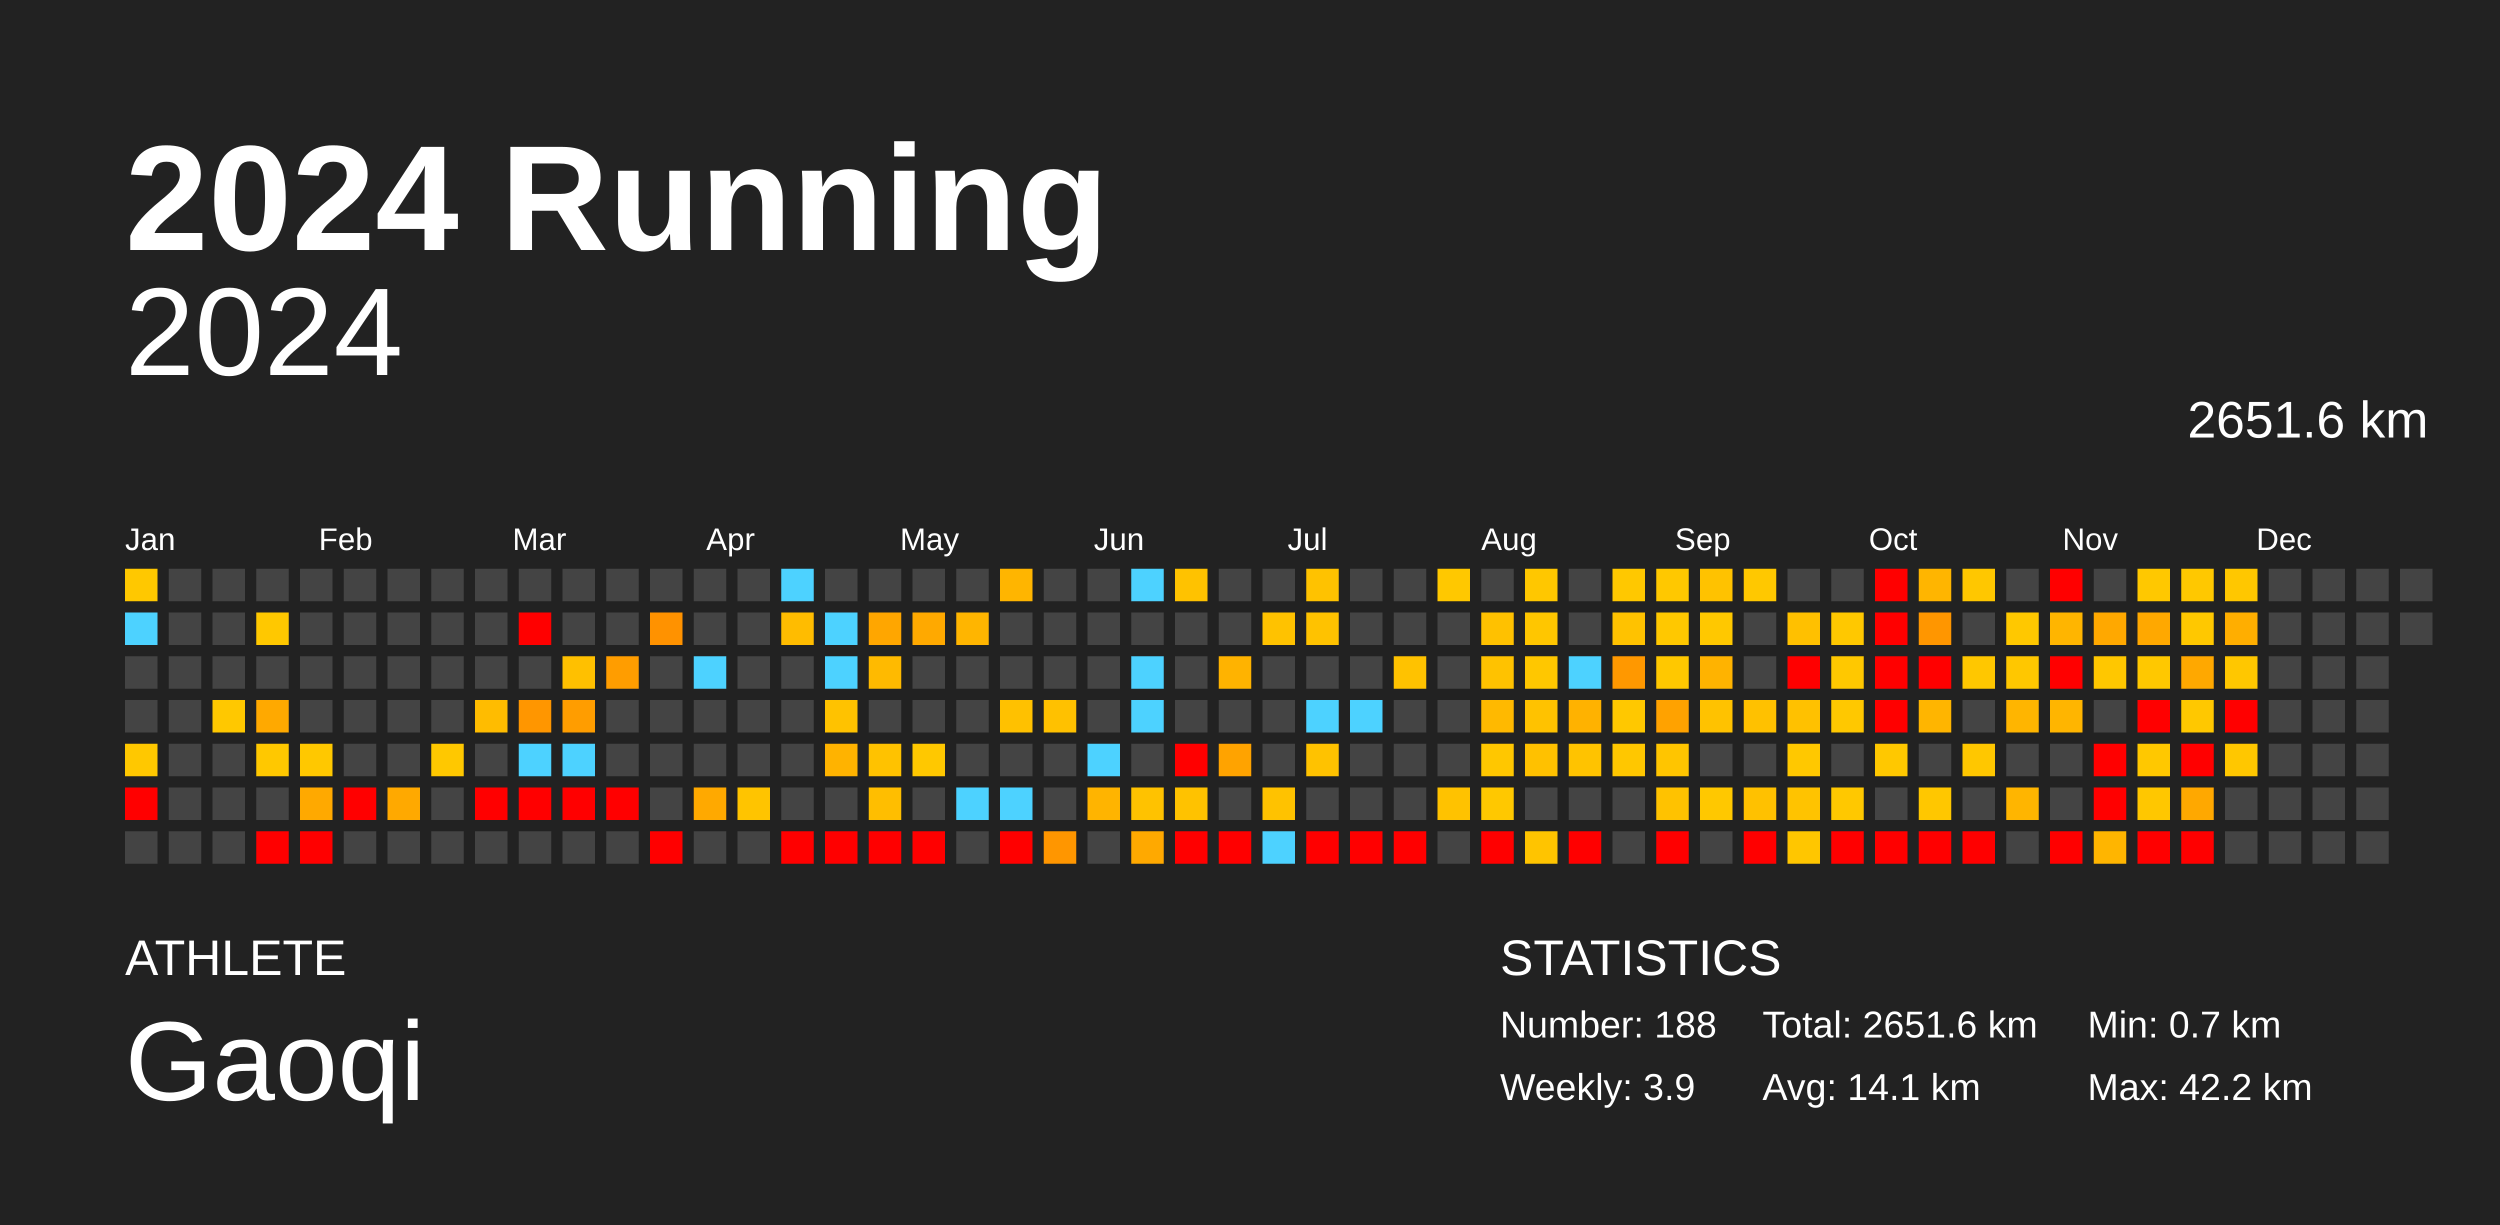
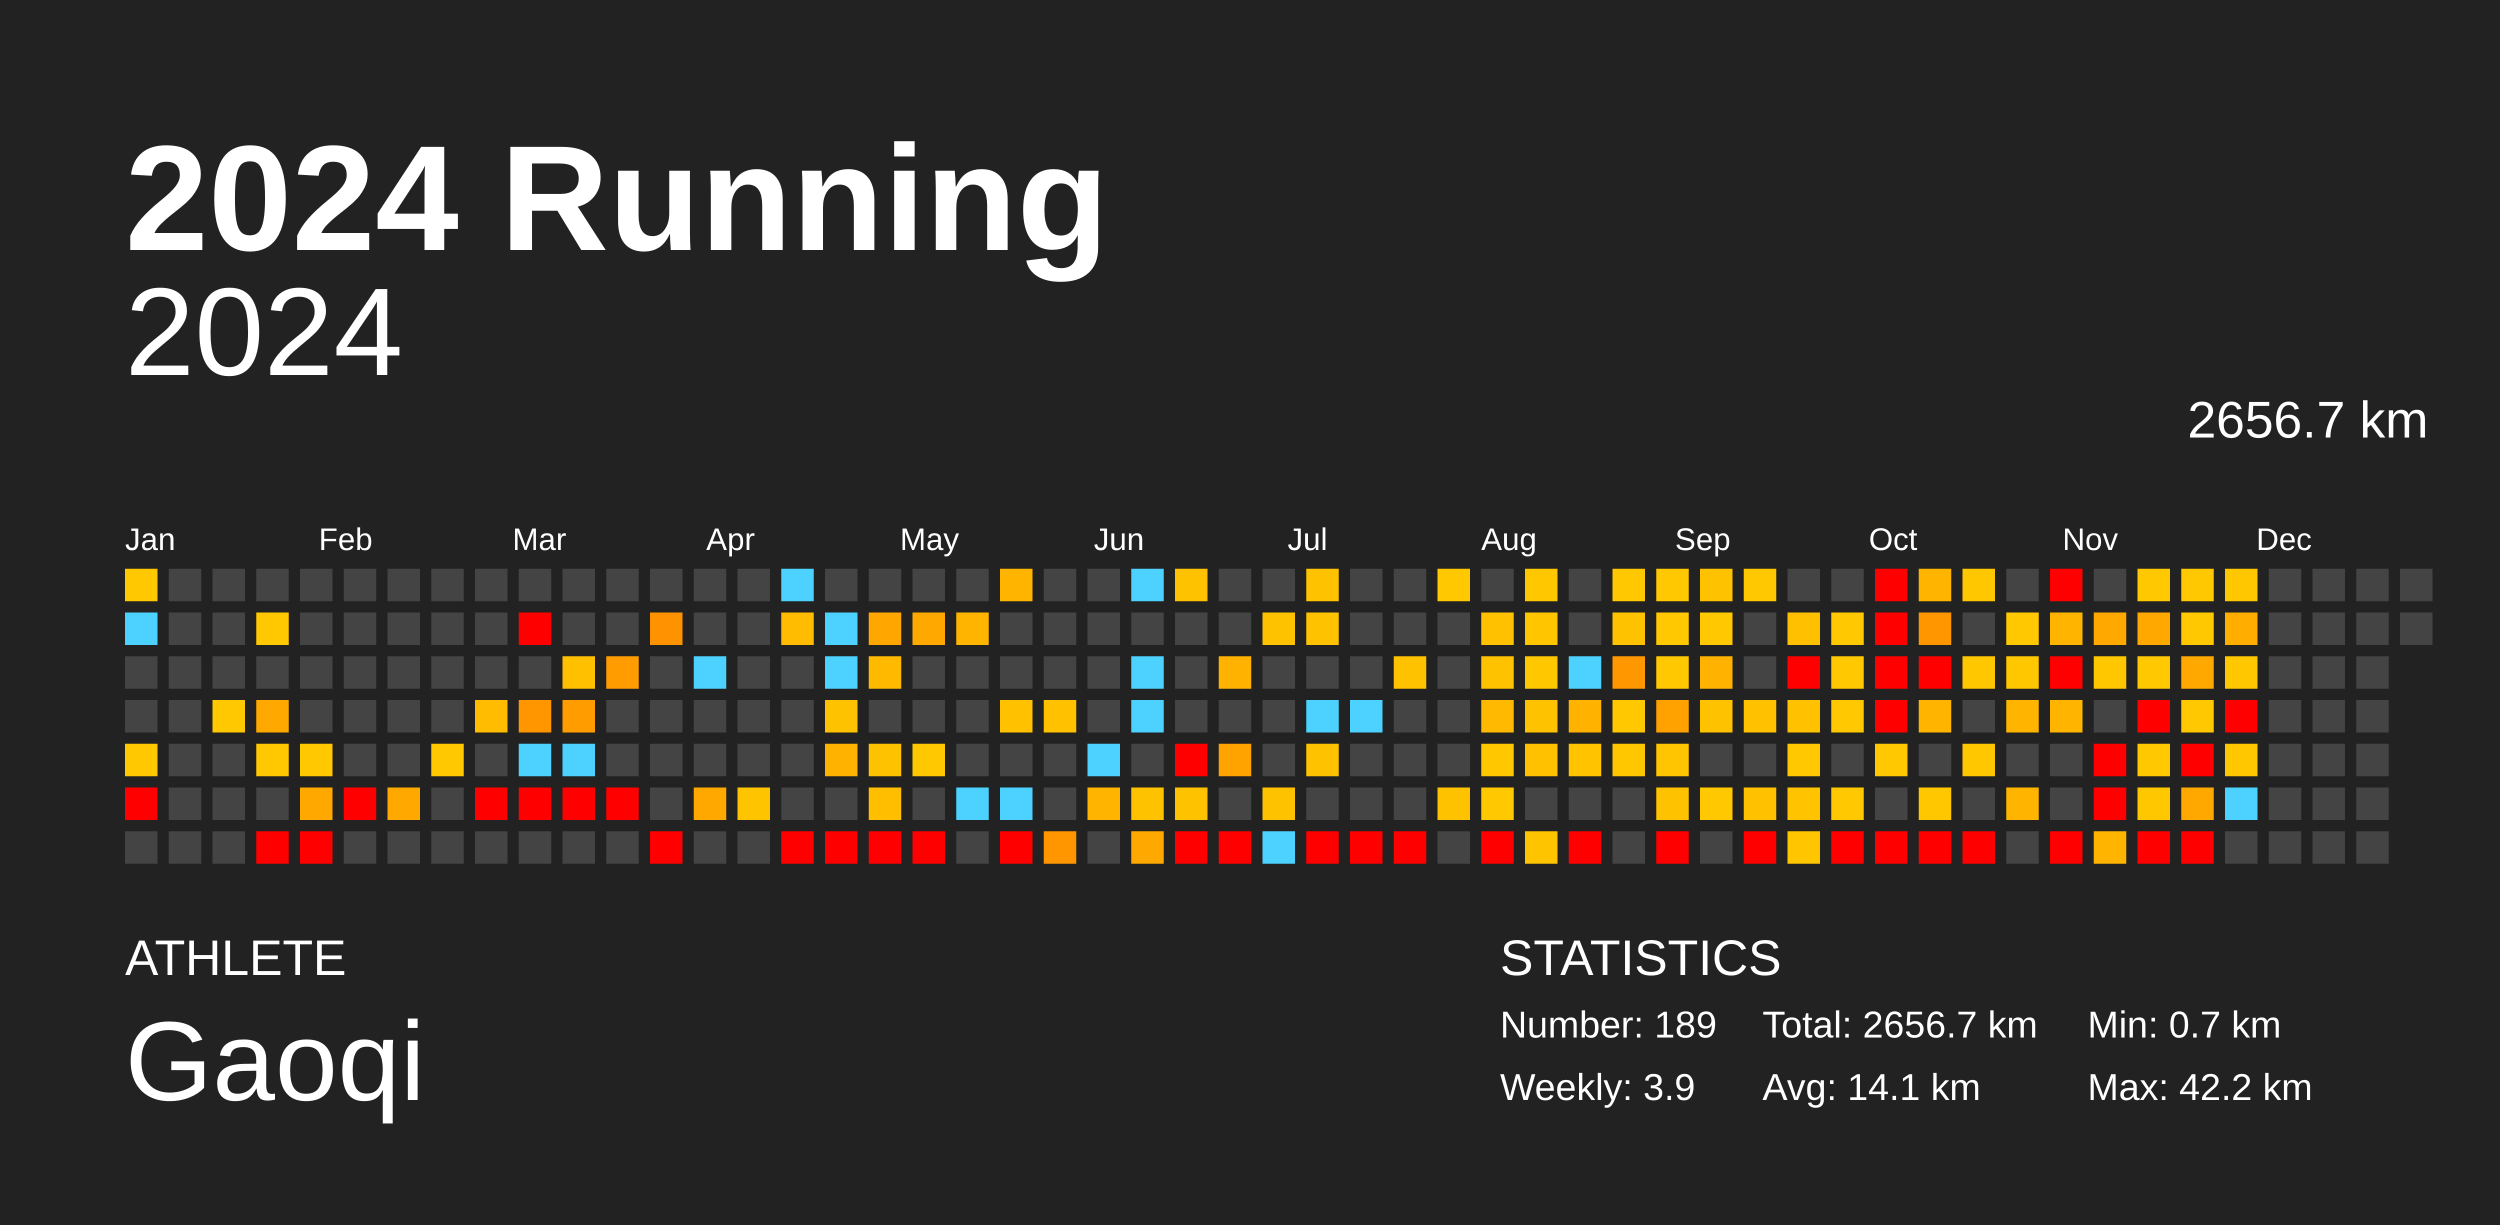
<svg xmlns="http://www.w3.org/2000/svg" baseProfile="full" height="98mm" version="1.1" viewBox="0,0,200,98" width="200mm">
  <defs />
  <rect fill="#222222" height="98" width="200" x="0" y="0" />
  <text fill="#FFFFFF" style="font-size:12px; font-family:Arial; font-weight:bold;" x="10" y="20">2024 Running</text>
  <text fill="#FFFFFF" style="font-size:4px; font-family:Arial" x="10" y="78">ATHLETE</text>
  <text fill="#FFFFFF" style="font-size:9px; font-family:Arial" x="10" y="88">Gaoqi</text>
  <text fill="#FFFFFF" style="font-size:4px; font-family:Arial" x="120" y="78">STATISTICS</text>
-   <text fill="#FFFFFF" style="font-size:3px; font-family:Arial" x="120" y="83">Number: 188</text>
+   <text fill="#FFFFFF" style="font-size:3px; font-family:Arial" x="120" y="83">Number: 189</text>
  <text fill="#FFFFFF" style="font-size:3px; font-family:Arial" x="120" y="88">Weekly: 3.9</text>
-   <text fill="#FFFFFF" style="font-size:3px; font-family:Arial" x="141" y="83">Total: 2651.6 km</text>
+   <text fill="#FFFFFF" style="font-size:3px; font-family:Arial" x="141" y="83">Total: 2656.7 km</text>
  <text fill="#FFFFFF" style="font-size:3px; font-family:Arial" x="141" y="88">Avg: 14.1 km</text>
  <text fill="#FFFFFF" style="font-size:3px; font-family:Arial" x="167" y="83">Min: 0.7 km</text>
  <text fill="#FFFFFF" style="font-size:3px; font-family:Arial" x="167" y="88">Max: 42.2 km</text>
  <text alignment-baseline="hanging" fill="#FFFFFF" style="font-size:10.0px; font-family:Arial;" x="10" y="30">2024</text>
-   <text alignment-baseline="hanging" fill="#FFFFFF" style="font-size:4.125px; font-family:Arial;" x="175" y="35">2651.6 km</text>
+   <text alignment-baseline="hanging" fill="#FFFFFF" style="font-size:4.125px; font-family:Arial;" x="175" y="35">2656.7 km</text>
  <text fill="#FFFFFF" style="font-size:2.5px; font-family:Arial" x="10.0" y="44">Jan</text>
  <text fill="#FFFFFF" style="font-size:2.5px; font-family:Arial" x="25.5" y="44">Feb</text>
  <text fill="#FFFFFF" style="font-size:2.5px; font-family:Arial" x="41.0" y="44">Mar</text>
  <text fill="#FFFFFF" style="font-size:2.5px; font-family:Arial" x="56.5" y="44">Apr</text>
  <text fill="#FFFFFF" style="font-size:2.5px; font-family:Arial" x="72.0" y="44">May</text>
  <text fill="#FFFFFF" style="font-size:2.5px; font-family:Arial" x="87.5" y="44">Jun</text>
  <text fill="#FFFFFF" style="font-size:2.5px; font-family:Arial" x="103.0" y="44">Jul</text>
  <text fill="#FFFFFF" style="font-size:2.5px; font-family:Arial" x="118.5" y="44">Aug</text>
  <text fill="#FFFFFF" style="font-size:2.5px; font-family:Arial" x="134.0" y="44">Sep</text>
  <text fill="#FFFFFF" style="font-size:2.5px; font-family:Arial" x="149.5" y="44">Oct</text>
  <text fill="#FFFFFF" style="font-size:2.5px; font-family:Arial" x="165.0" y="44">Nov</text>
  <text fill="#FFFFFF" style="font-size:2.5px; font-family:Arial" x="180.5" y="44">Dec</text>
  <rect fill="#ffc800" height="2.6" width="2.6" x="10.0" y="45.5" />
  <rect fill="#4dd2ff" height="2.6" width="2.6" x="10.0" y="49.0" />
  <rect fill="#444444" height="2.6" width="2.6" x="10.0" y="52.5" />
  <rect fill="#444444" height="2.6" width="2.6" x="10.0" y="56.0" />
  <rect fill="#ffc800" height="2.6" width="2.6" x="10.0" y="59.5" />
  <rect fill="red" height="2.6" width="2.6" x="10.0" y="63.0" />
  <rect fill="#444444" height="2.6" width="2.6" x="10.0" y="66.5" />
  <rect fill="#444444" height="2.6" width="2.6" x="13.5" y="45.5" />
  <rect fill="#444444" height="2.6" width="2.6" x="13.5" y="49.0" />
  <rect fill="#444444" height="2.6" width="2.6" x="13.5" y="52.5" />
  <rect fill="#444444" height="2.6" width="2.6" x="13.5" y="56.0" />
  <rect fill="#444444" height="2.6" width="2.6" x="13.5" y="59.5" />
  <rect fill="#444444" height="2.6" width="2.6" x="13.5" y="63.0" />
  <rect fill="#444444" height="2.6" width="2.6" x="13.5" y="66.5" />
  <rect fill="#444444" height="2.6" width="2.6" x="17.0" y="45.5" />
  <rect fill="#444444" height="2.6" width="2.6" x="17.0" y="49.0" />
  <rect fill="#444444" height="2.6" width="2.6" x="17.0" y="52.5" />
  <rect fill="#ffc800" height="2.6" width="2.6" x="17.0" y="56.0" />
  <rect fill="#444444" height="2.6" width="2.6" x="17.0" y="59.5" />
  <rect fill="#444444" height="2.6" width="2.6" x="17.0" y="63.0" />
  <rect fill="#444444" height="2.6" width="2.6" x="17.0" y="66.5" />
  <rect fill="#444444" height="2.6" width="2.6" x="20.5" y="45.5" />
  <rect fill="#ffc800" height="2.6" width="2.6" x="20.5" y="49.0" />
  <rect fill="#444444" height="2.6" width="2.6" x="20.5" y="52.5" />
  <rect fill="#ffa900" height="2.6" width="2.6" x="20.5" y="56.0" />
  <rect fill="#ffc800" height="2.6" width="2.6" x="20.5" y="59.5" />
  <rect fill="#444444" height="2.6" width="2.6" x="20.5" y="63.0" />
  <rect fill="red" height="2.6" width="2.6" x="20.5" y="66.5" />
  <rect fill="#444444" height="2.6" width="2.6" x="24.0" y="45.5" />
  <rect fill="#444444" height="2.6" width="2.6" x="24.0" y="49.0" />
  <rect fill="#444444" height="2.6" width="2.6" x="24.0" y="52.5" />
  <rect fill="#444444" height="2.6" width="2.6" x="24.0" y="56.0" />
  <rect fill="#ffc800" height="2.6" width="2.6" x="24.0" y="59.5" />
  <rect fill="#ffa900" height="2.6" width="2.6" x="24.0" y="63.0" />
  <rect fill="red" height="2.6" width="2.6" x="24.0" y="66.5" />
  <rect fill="#444444" height="2.6" width="2.6" x="27.5" y="45.5" />
  <rect fill="#444444" height="2.6" width="2.6" x="27.5" y="49.0" />
  <rect fill="#444444" height="2.6" width="2.6" x="27.5" y="52.5" />
  <rect fill="#444444" height="2.6" width="2.6" x="27.5" y="56.0" />
  <rect fill="#444444" height="2.6" width="2.6" x="27.5" y="59.5" />
  <rect fill="red" height="2.6" width="2.6" x="27.5" y="63.0" />
  <rect fill="#444444" height="2.6" width="2.6" x="27.5" y="66.5" />
  <rect fill="#444444" height="2.6" width="2.6" x="31.0" y="45.5" />
  <rect fill="#444444" height="2.6" width="2.6" x="31.0" y="49.0" />
  <rect fill="#444444" height="2.6" width="2.6" x="31.0" y="52.5" />
  <rect fill="#444444" height="2.6" width="2.6" x="31.0" y="56.0" />
  <rect fill="#444444" height="2.6" width="2.6" x="31.0" y="59.5" />
  <rect fill="#ffa900" height="2.6" width="2.6" x="31.0" y="63.0" />
  <rect fill="#444444" height="2.6" width="2.6" x="31.0" y="66.5" />
  <rect fill="#444444" height="2.6" width="2.6" x="34.5" y="45.5" />
  <rect fill="#444444" height="2.6" width="2.6" x="34.5" y="49.0" />
  <rect fill="#444444" height="2.6" width="2.6" x="34.5" y="52.5" />
  <rect fill="#444444" height="2.6" width="2.6" x="34.5" y="56.0" />
  <rect fill="#ffc800" height="2.6" width="2.6" x="34.5" y="59.5" />
  <rect fill="#444444" height="2.6" width="2.6" x="34.5" y="63.0" />
  <rect fill="#444444" height="2.6" width="2.6" x="34.5" y="66.5" />
  <rect fill="#444444" height="2.6" width="2.6" x="38.0" y="45.5" />
  <rect fill="#444444" height="2.6" width="2.6" x="38.0" y="49.0" />
  <rect fill="#444444" height="2.6" width="2.6" x="38.0" y="52.5" />
  <rect fill="#ffbc00" height="2.6" width="2.6" x="38.0" y="56.0" />
  <rect fill="#444444" height="2.6" width="2.6" x="38.0" y="59.5" />
  <rect fill="red" height="2.6" width="2.6" x="38.0" y="63.0" />
  <rect fill="#444444" height="2.6" width="2.6" x="38.0" y="66.5" />
  <rect fill="#444444" height="2.6" width="2.6" x="41.5" y="45.5" />
  <rect fill="red" height="2.6" width="2.6" x="41.5" y="49.0" />
  <rect fill="#444444" height="2.6" width="2.6" x="41.5" y="52.5" />
  <rect fill="#ff9600" height="2.6" width="2.6" x="41.5" y="56.0" />
  <rect fill="#4dd2ff" height="2.6" width="2.6" x="41.5" y="59.5" />
  <rect fill="red" height="2.6" width="2.6" x="41.5" y="63.0" />
  <rect fill="#444444" height="2.6" width="2.6" x="41.5" y="66.5" />
  <rect fill="#444444" height="2.6" width="2.6" x="45.0" y="45.5" />
  <rect fill="#444444" height="2.6" width="2.6" x="45.0" y="49.0" />
  <rect fill="#ffc000" height="2.6" width="2.6" x="45.0" y="52.5" />
  <rect fill="#ff9d00" height="2.6" width="2.6" x="45.0" y="56.0" />
  <rect fill="#4dd2ff" height="2.6" width="2.6" x="45.0" y="59.5" />
  <rect fill="red" height="2.6" width="2.6" x="45.0" y="63.0" />
  <rect fill="#444444" height="2.6" width="2.6" x="45.0" y="66.5" />
  <rect fill="#444444" height="2.6" width="2.6" x="48.5" y="45.5" />
  <rect fill="#444444" height="2.6" width="2.6" x="48.5" y="49.0" />
  <rect fill="#ff9d00" height="2.6" width="2.6" x="48.5" y="52.5" />
  <rect fill="#444444" height="2.6" width="2.6" x="48.5" y="56.0" />
  <rect fill="#444444" height="2.6" width="2.6" x="48.5" y="59.5" />
  <rect fill="red" height="2.6" width="2.6" x="48.5" y="63.0" />
  <rect fill="#444444" height="2.6" width="2.6" x="48.5" y="66.5" />
  <rect fill="#444444" height="2.6" width="2.6" x="52.0" y="45.5" />
  <rect fill="#ff9200" height="2.6" width="2.6" x="52.0" y="49.0" />
  <rect fill="#444444" height="2.6" width="2.6" x="52.0" y="52.5" />
  <rect fill="#444444" height="2.6" width="2.6" x="52.0" y="56.0" />
  <rect fill="#444444" height="2.6" width="2.6" x="52.0" y="59.5" />
  <rect fill="#444444" height="2.6" width="2.6" x="52.0" y="63.0" />
  <rect fill="red" height="2.6" width="2.6" x="52.0" y="66.5" />
  <rect fill="#444444" height="2.6" width="2.6" x="55.5" y="45.5" />
  <rect fill="#444444" height="2.6" width="2.6" x="55.5" y="49.0" />
  <rect fill="#4dd2ff" height="2.6" width="2.6" x="55.5" y="52.5" />
  <rect fill="#444444" height="2.6" width="2.6" x="55.5" y="56.0" />
  <rect fill="#444444" height="2.6" width="2.6" x="55.5" y="59.5" />
  <rect fill="#ffa900" height="2.6" width="2.6" x="55.5" y="63.0" />
  <rect fill="#444444" height="2.6" width="2.6" x="55.5" y="66.5" />
  <rect fill="#444444" height="2.6" width="2.6" x="59.0" y="45.5" />
  <rect fill="#444444" height="2.6" width="2.6" x="59.0" y="49.0" />
  <rect fill="#444444" height="2.6" width="2.6" x="59.0" y="52.5" />
  <rect fill="#444444" height="2.6" width="2.6" x="59.0" y="56.0" />
  <rect fill="#444444" height="2.6" width="2.6" x="59.0" y="59.5" />
  <rect fill="#ffc400" height="2.6" width="2.6" x="59.0" y="63.0" />
  <rect fill="#444444" height="2.6" width="2.6" x="59.0" y="66.5" />
  <rect fill="#4dd2ff" height="2.6" width="2.6" x="62.5" y="45.5" />
  <rect fill="#ffbc00" height="2.6" width="2.6" x="62.5" y="49.0" />
  <rect fill="#444444" height="2.6" width="2.6" x="62.5" y="52.5" />
  <rect fill="#444444" height="2.6" width="2.6" x="62.5" y="56.0" />
  <rect fill="#444444" height="2.6" width="2.6" x="62.5" y="59.5" />
  <rect fill="#444444" height="2.6" width="2.6" x="62.5" y="63.0" />
  <rect fill="red" height="2.6" width="2.6" x="62.5" y="66.5" />
  <rect fill="#444444" height="2.6" width="2.6" x="66.0" y="45.5" />
  <rect fill="#4dd2ff" height="2.6" width="2.6" x="66.0" y="49.0" />
  <rect fill="#4dd2ff" height="2.6" width="2.6" x="66.0" y="52.5" />
  <rect fill="#ffc200" height="2.6" width="2.6" x="66.0" y="56.0" />
  <rect fill="#ffb300" height="2.6" width="2.6" x="66.0" y="59.5" />
  <rect fill="#444444" height="2.6" width="2.6" x="66.0" y="63.0" />
  <rect fill="red" height="2.6" width="2.6" x="66.0" y="66.5" />
  <rect fill="#444444" height="2.6" width="2.6" x="69.5" y="45.5" />
  <rect fill="#ffa600" height="2.6" width="2.6" x="69.5" y="49.0" />
  <rect fill="#ffba00" height="2.6" width="2.6" x="69.5" y="52.5" />
  <rect fill="#444444" height="2.6" width="2.6" x="69.5" y="56.0" />
  <rect fill="#ffc200" height="2.6" width="2.6" x="69.5" y="59.5" />
  <rect fill="#ffbe00" height="2.6" width="2.6" x="69.5" y="63.0" />
  <rect fill="red" height="2.6" width="2.6" x="69.5" y="66.5" />
  <rect fill="#444444" height="2.6" width="2.6" x="73.0" y="45.5" />
  <rect fill="#ffa900" height="2.6" width="2.6" x="73.0" y="49.0" />
  <rect fill="#444444" height="2.6" width="2.6" x="73.0" y="52.5" />
  <rect fill="#444444" height="2.6" width="2.6" x="73.0" y="56.0" />
  <rect fill="#ffc800" height="2.6" width="2.6" x="73.0" y="59.5" />
  <rect fill="#444444" height="2.6" width="2.6" x="73.0" y="63.0" />
  <rect fill="red" height="2.6" width="2.6" x="73.0" y="66.5" />
  <rect fill="#444444" height="2.6" width="2.6" x="76.5" y="45.5" />
  <rect fill="#ffb500" height="2.6" width="2.6" x="76.5" y="49.0" />
  <rect fill="#444444" height="2.6" width="2.6" x="76.5" y="52.5" />
  <rect fill="#444444" height="2.6" width="2.6" x="76.5" y="56.0" />
  <rect fill="#444444" height="2.6" width="2.6" x="76.5" y="59.5" />
  <rect fill="#4dd2ff" height="2.6" width="2.6" x="76.5" y="63.0" />
  <rect fill="#444444" height="2.6" width="2.6" x="76.5" y="66.5" />
  <rect fill="#ffb500" height="2.6" width="2.6" x="80.0" y="45.5" />
  <rect fill="#444444" height="2.6" width="2.6" x="80.0" y="49.0" />
  <rect fill="#444444" height="2.6" width="2.6" x="80.0" y="52.5" />
  <rect fill="#ffc100" height="2.6" width="2.6" x="80.0" y="56.0" />
  <rect fill="#444444" height="2.6" width="2.6" x="80.0" y="59.5" />
  <rect fill="#4dd2ff" height="2.6" width="2.6" x="80.0" y="63.0" />
  <rect fill="red" height="2.6" width="2.6" x="80.0" y="66.5" />
  <rect fill="#444444" height="2.6" width="2.6" x="83.5" y="45.5" />
  <rect fill="#444444" height="2.6" width="2.6" x="83.5" y="49.0" />
  <rect fill="#444444" height="2.6" width="2.6" x="83.5" y="52.5" />
  <rect fill="#ffc100" height="2.6" width="2.6" x="83.5" y="56.0" />
  <rect fill="#444444" height="2.6" width="2.6" x="83.5" y="59.5" />
  <rect fill="#444444" height="2.6" width="2.6" x="83.5" y="63.0" />
  <rect fill="#ff9600" height="2.6" width="2.6" x="83.5" y="66.5" />
  <rect fill="#444444" height="2.6" width="2.6" x="87.0" y="45.5" />
  <rect fill="#444444" height="2.6" width="2.6" x="87.0" y="49.0" />
  <rect fill="#444444" height="2.6" width="2.6" x="87.0" y="52.5" />
  <rect fill="#444444" height="2.6" width="2.6" x="87.0" y="56.0" />
  <rect fill="#4dd2ff" height="2.6" width="2.6" x="87.0" y="59.5" />
  <rect fill="#ffb400" height="2.6" width="2.6" x="87.0" y="63.0" />
  <rect fill="#444444" height="2.6" width="2.6" x="87.0" y="66.5" />
  <rect fill="#4dd2ff" height="2.6" width="2.6" x="90.5" y="45.5" />
  <rect fill="#444444" height="2.6" width="2.6" x="90.5" y="49.0" />
  <rect fill="#4dd2ff" height="2.6" width="2.6" x="90.5" y="52.5" />
  <rect fill="#4dd2ff" height="2.6" width="2.6" x="90.5" y="56.0" />
  <rect fill="#444444" height="2.6" width="2.6" x="90.5" y="59.5" />
  <rect fill="#ffc200" height="2.6" width="2.6" x="90.5" y="63.0" />
  <rect fill="#ffa900" height="2.6" width="2.6" x="90.5" y="66.5" />
  <rect fill="#ffc200" height="2.6" width="2.6" x="94.0" y="45.5" />
  <rect fill="#444444" height="2.6" width="2.6" x="94.0" y="49.0" />
  <rect fill="#444444" height="2.6" width="2.6" x="94.0" y="52.5" />
  <rect fill="#444444" height="2.6" width="2.6" x="94.0" y="56.0" />
  <rect fill="red" height="2.6" width="2.6" x="94.0" y="59.5" />
  <rect fill="#ffc200" height="2.6" width="2.6" x="94.0" y="63.0" />
  <rect fill="red" height="2.6" width="2.6" x="94.0" y="66.5" />
  <rect fill="#444444" height="2.6" width="2.6" x="97.5" y="45.5" />
  <rect fill="#444444" height="2.6" width="2.6" x="97.5" y="49.0" />
  <rect fill="#ffb300" height="2.6" width="2.6" x="97.5" y="52.5" />
  <rect fill="#444444" height="2.6" width="2.6" x="97.5" y="56.0" />
  <rect fill="#ffa300" height="2.6" width="2.6" x="97.5" y="59.5" />
  <rect fill="#444444" height="2.6" width="2.6" x="97.5" y="63.0" />
  <rect fill="red" height="2.6" width="2.6" x="97.5" y="66.5" />
  <rect fill="#444444" height="2.6" width="2.6" x="101.0" y="45.5" />
  <rect fill="#ffc200" height="2.6" width="2.6" x="101.0" y="49.0" />
  <rect fill="#444444" height="2.6" width="2.6" x="101.0" y="52.5" />
  <rect fill="#444444" height="2.6" width="2.6" x="101.0" y="56.0" />
  <rect fill="#444444" height="2.6" width="2.6" x="101.0" y="59.5" />
  <rect fill="#ffc200" height="2.6" width="2.6" x="101.0" y="63.0" />
  <rect fill="#4dd2ff" height="2.6" width="2.6" x="101.0" y="66.5" />
  <rect fill="#ffc200" height="2.6" width="2.6" x="104.5" y="45.5" />
  <rect fill="#ffc200" height="2.6" width="2.6" x="104.5" y="49.0" />
  <rect fill="#444444" height="2.6" width="2.6" x="104.5" y="52.5" />
  <rect fill="#4dd2ff" height="2.6" width="2.6" x="104.5" y="56.0" />
  <rect fill="#ffc200" height="2.6" width="2.6" x="104.5" y="59.5" />
  <rect fill="#444444" height="2.6" width="2.6" x="104.5" y="63.0" />
  <rect fill="red" height="2.6" width="2.6" x="104.5" y="66.5" />
  <rect fill="#444444" height="2.6" width="2.6" x="108.0" y="45.5" />
  <rect fill="#444444" height="2.6" width="2.6" x="108.0" y="49.0" />
  <rect fill="#444444" height="2.6" width="2.6" x="108.0" y="52.5" />
  <rect fill="#4dd2ff" height="2.6" width="2.6" x="108.0" y="56.0" />
  <rect fill="#444444" height="2.6" width="2.6" x="108.0" y="59.5" />
  <rect fill="#444444" height="2.6" width="2.6" x="108.0" y="63.0" />
  <rect fill="red" height="2.6" width="2.6" x="108.0" y="66.5" />
  <rect fill="#444444" height="2.6" width="2.6" x="111.5" y="45.5" />
  <rect fill="#444444" height="2.6" width="2.6" x="111.5" y="49.0" />
  <rect fill="#ffc200" height="2.6" width="2.6" x="111.5" y="52.5" />
  <rect fill="#444444" height="2.6" width="2.6" x="111.5" y="56.0" />
  <rect fill="#444444" height="2.6" width="2.6" x="111.5" y="59.5" />
  <rect fill="#444444" height="2.6" width="2.6" x="111.5" y="63.0" />
  <rect fill="red" height="2.6" width="2.6" x="111.5" y="66.5" />
  <rect fill="#ffc800" height="2.6" width="2.6" x="115.0" y="45.5" />
  <rect fill="#444444" height="2.6" width="2.6" x="115.0" y="49.0" />
  <rect fill="#444444" height="2.6" width="2.6" x="115.0" y="52.5" />
  <rect fill="#444444" height="2.6" width="2.6" x="115.0" y="56.0" />
  <rect fill="#444444" height="2.6" width="2.6" x="115.0" y="59.5" />
  <rect fill="#ffc200" height="2.6" width="2.6" x="115.0" y="63.0" />
  <rect fill="#444444" height="2.6" width="2.6" x="115.0" y="66.5" />
  <rect fill="#444444" height="2.6" width="2.6" x="118.5" y="45.5" />
  <rect fill="#ffc100" height="2.6" width="2.6" x="118.5" y="49.0" />
  <rect fill="#ffc200" height="2.6" width="2.6" x="118.5" y="52.5" />
  <rect fill="#ffb900" height="2.6" width="2.6" x="118.5" y="56.0" />
  <rect fill="#ffc700" height="2.6" width="2.6" x="118.5" y="59.5" />
  <rect fill="#ffc800" height="2.6" width="2.6" x="118.5" y="63.0" />
  <rect fill="red" height="2.6" width="2.6" x="118.5" y="66.5" />
  <rect fill="#ffc700" height="2.6" width="2.6" x="122.0" y="45.5" />
  <rect fill="#ffc600" height="2.6" width="2.6" x="122.0" y="49.0" />
  <rect fill="#ffc700" height="2.6" width="2.6" x="122.0" y="52.5" />
  <rect fill="#ffc200" height="2.6" width="2.6" x="122.0" y="56.0" />
  <rect fill="#ffc100" height="2.6" width="2.6" x="122.0" y="59.5" />
  <rect fill="#444444" height="2.6" width="2.6" x="122.0" y="63.0" />
  <rect fill="#ffc400" height="2.6" width="2.6" x="122.0" y="66.5" />
  <rect fill="#444444" height="2.6" width="2.6" x="125.5" y="45.5" />
  <rect fill="#444444" height="2.6" width="2.6" x="125.5" y="49.0" />
  <rect fill="#4dd2ff" height="2.6" width="2.6" x="125.5" y="52.5" />
  <rect fill="#ffb200" height="2.6" width="2.6" x="125.5" y="56.0" />
  <rect fill="#ffc300" height="2.6" width="2.6" x="125.5" y="59.5" />
  <rect fill="#444444" height="2.6" width="2.6" x="125.5" y="63.0" />
  <rect fill="red" height="2.6" width="2.6" x="125.5" y="66.5" />
  <rect fill="#ffc800" height="2.6" width="2.6" x="129.0" y="45.5" />
  <rect fill="#ffc200" height="2.6" width="2.6" x="129.0" y="49.0" />
  <rect fill="#ff9800" height="2.6" width="2.6" x="129.0" y="52.5" />
  <rect fill="#ffc800" height="2.6" width="2.6" x="129.0" y="56.0" />
  <rect fill="#ffc700" height="2.6" width="2.6" x="129.0" y="59.5" />
  <rect fill="#444444" height="2.6" width="2.6" x="129.0" y="63.0" />
  <rect fill="#444444" height="2.6" width="2.6" x="129.0" y="66.5" />
  <rect fill="#ffc800" height="2.6" width="2.6" x="132.5" y="45.5" />
  <rect fill="#ffc800" height="2.6" width="2.6" x="132.5" y="49.0" />
  <rect fill="#ffc800" height="2.6" width="2.6" x="132.5" y="52.5" />
  <rect fill="#ffa200" height="2.6" width="2.6" x="132.5" y="56.0" />
  <rect fill="#ffc500" height="2.6" width="2.6" x="132.5" y="59.5" />
  <rect fill="#ffc200" height="2.6" width="2.6" x="132.5" y="63.0" />
  <rect fill="red" height="2.6" width="2.6" x="132.5" y="66.5" />
  <rect fill="#ffc200" height="2.6" width="2.6" x="136.0" y="45.5" />
  <rect fill="#ffc800" height="2.6" width="2.6" x="136.0" y="49.0" />
  <rect fill="#ffb300" height="2.6" width="2.6" x="136.0" y="52.5" />
  <rect fill="#ffc200" height="2.6" width="2.6" x="136.0" y="56.0" />
  <rect fill="#444444" height="2.6" width="2.6" x="136.0" y="59.5" />
  <rect fill="#ffc800" height="2.6" width="2.6" x="136.0" y="63.0" />
  <rect fill="#444444" height="2.6" width="2.6" x="136.0" y="66.5" />
  <rect fill="#ffc800" height="2.6" width="2.6" x="139.5" y="45.5" />
  <rect fill="#444444" height="2.6" width="2.6" x="139.5" y="49.0" />
  <rect fill="#444444" height="2.6" width="2.6" x="139.5" y="52.5" />
  <rect fill="#ffc100" height="2.6" width="2.6" x="139.5" y="56.0" />
  <rect fill="#444444" height="2.6" width="2.6" x="139.5" y="59.5" />
  <rect fill="#ffc100" height="2.6" width="2.6" x="139.5" y="63.0" />
  <rect fill="red" height="2.6" width="2.6" x="139.5" y="66.5" />
  <rect fill="#444444" height="2.6" width="2.6" x="143.0" y="45.5" />
  <rect fill="#ffc000" height="2.6" width="2.6" x="143.0" y="49.0" />
  <rect fill="red" height="2.6" width="2.6" x="143.0" y="52.5" />
  <rect fill="#ffc100" height="2.6" width="2.6" x="143.0" y="56.0" />
  <rect fill="#ffc800" height="2.6" width="2.6" x="143.0" y="59.5" />
  <rect fill="#ffc300" height="2.6" width="2.6" x="143.0" y="63.0" />
  <rect fill="#ffc600" height="2.6" width="2.6" x="143.0" y="66.5" />
  <rect fill="#444444" height="2.6" width="2.6" x="146.5" y="45.5" />
  <rect fill="#ffc800" height="2.6" width="2.6" x="146.5" y="49.0" />
  <rect fill="#ffc800" height="2.6" width="2.6" x="146.5" y="52.5" />
  <rect fill="#ffc800" height="2.6" width="2.6" x="146.5" y="56.0" />
  <rect fill="#444444" height="2.6" width="2.6" x="146.5" y="59.5" />
  <rect fill="#ffc800" height="2.6" width="2.6" x="146.5" y="63.0" />
  <rect fill="red" height="2.6" width="2.6" x="146.5" y="66.5" />
  <rect fill="red" height="2.6" width="2.6" x="150.0" y="45.5" />
  <rect fill="red" height="2.6" width="2.6" x="150.0" y="49.0" />
  <rect fill="red" height="2.6" width="2.6" x="150.0" y="52.5" />
  <rect fill="red" height="2.6" width="2.6" x="150.0" y="56.0" />
  <rect fill="#ffc800" height="2.6" width="2.6" x="150.0" y="59.5" />
  <rect fill="#444444" height="2.6" width="2.6" x="150.0" y="63.0" />
  <rect fill="red" height="2.6" width="2.6" x="150.0" y="66.5" />
  <rect fill="#ffb500" height="2.6" width="2.6" x="153.5" y="45.5" />
  <rect fill="#ff9600" height="2.6" width="2.6" x="153.5" y="49.0" />
  <rect fill="red" height="2.6" width="2.6" x="153.5" y="52.5" />
  <rect fill="#ffb500" height="2.6" width="2.6" x="153.5" y="56.0" />
  <rect fill="#444444" height="2.6" width="2.6" x="153.5" y="59.5" />
  <rect fill="#ffc700" height="2.6" width="2.6" x="153.5" y="63.0" />
  <rect fill="red" height="2.6" width="2.6" x="153.5" y="66.5" />
  <rect fill="#ffc700" height="2.6" width="2.6" x="157.0" y="45.5" />
  <rect fill="#444444" height="2.6" width="2.6" x="157.0" y="49.0" />
  <rect fill="#ffc700" height="2.6" width="2.6" x="157.0" y="52.5" />
  <rect fill="#444444" height="2.6" width="2.6" x="157.0" y="56.0" />
  <rect fill="#ffc700" height="2.6" width="2.6" x="157.0" y="59.5" />
  <rect fill="#444444" height="2.6" width="2.6" x="157.0" y="63.0" />
  <rect fill="red" height="2.6" width="2.6" x="157.0" y="66.5" />
  <rect fill="#444444" height="2.6" width="2.6" x="160.5" y="45.5" />
  <rect fill="#ffc800" height="2.6" width="2.6" x="160.5" y="49.0" />
  <rect fill="#ffc700" height="2.6" width="2.6" x="160.5" y="52.5" />
  <rect fill="#ffb500" height="2.6" width="2.6" x="160.5" y="56.0" />
  <rect fill="#444444" height="2.6" width="2.6" x="160.5" y="59.5" />
  <rect fill="#ffb500" height="2.6" width="2.6" x="160.5" y="63.0" />
  <rect fill="#444444" height="2.6" width="2.6" x="160.5" y="66.5" />
  <rect fill="red" height="2.6" width="2.6" x="164.0" y="45.5" />
  <rect fill="#ffb500" height="2.6" width="2.6" x="164.0" y="49.0" />
  <rect fill="red" height="2.6" width="2.6" x="164.0" y="52.5" />
  <rect fill="#ffb500" height="2.6" width="2.6" x="164.0" y="56.0" />
  <rect fill="#444444" height="2.6" width="2.6" x="164.0" y="59.5" />
  <rect fill="#444444" height="2.6" width="2.6" x="164.0" y="63.0" />
  <rect fill="red" height="2.6" width="2.6" x="164.0" y="66.5" />
  <rect fill="#444444" height="2.6" width="2.6" x="167.5" y="45.5" />
  <rect fill="#ffa800" height="2.6" width="2.6" x="167.5" y="49.0" />
  <rect fill="#ffc700" height="2.6" width="2.6" x="167.5" y="52.5" />
  <rect fill="#444444" height="2.6" width="2.6" x="167.5" y="56.0" />
  <rect fill="red" height="2.6" width="2.6" x="167.5" y="59.5" />
  <rect fill="red" height="2.6" width="2.6" x="167.5" y="63.0" />
  <rect fill="#ffb500" height="2.6" width="2.6" x="167.5" y="66.5" />
  <rect fill="#ffc800" height="2.6" width="2.6" x="171.0" y="45.5" />
  <rect fill="#ffa800" height="2.6" width="2.6" x="171.0" y="49.0" />
  <rect fill="#ffc800" height="2.6" width="2.6" x="171.0" y="52.5" />
  <rect fill="red" height="2.6" width="2.6" x="171.0" y="56.0" />
  <rect fill="#ffc800" height="2.6" width="2.6" x="171.0" y="59.5" />
  <rect fill="#ffc700" height="2.6" width="2.6" x="171.0" y="63.0" />
  <rect fill="red" height="2.6" width="2.6" x="171.0" y="66.5" />
  <rect fill="#ffc800" height="2.6" width="2.6" x="174.5" y="45.5" />
  <rect fill="#ffc800" height="2.6" width="2.6" x="174.5" y="49.0" />
  <rect fill="#ffa800" height="2.6" width="2.6" x="174.5" y="52.5" />
  <rect fill="#ffc800" height="2.6" width="2.6" x="174.5" y="56.0" />
  <rect fill="red" height="2.6" width="2.6" x="174.5" y="59.5" />
  <rect fill="#ffa800" height="2.6" width="2.6" x="174.5" y="63.0" />
  <rect fill="red" height="2.6" width="2.6" x="174.5" y="66.5" />
  <rect fill="#ffc700" height="2.6" width="2.6" x="178.0" y="45.5" />
  <rect fill="#ffae00" height="2.6" width="2.6" x="178.0" y="49.0" />
  <rect fill="#ffc700" height="2.6" width="2.6" x="178.0" y="52.5" />
  <rect fill="red" height="2.6" width="2.6" x="178.0" y="56.0" />
  <rect fill="#ffc700" height="2.6" width="2.6" x="178.0" y="59.5" />
-   <rect fill="#444444" height="2.6" width="2.6" x="178.0" y="63.0" />
+   <rect fill="#4dd2ff" height="2.6" width="2.6" x="178.0" y="63.0" />
  <rect fill="#444444" height="2.6" width="2.6" x="178.0" y="66.5" />
  <rect fill="#444444" height="2.6" width="2.6" x="181.5" y="45.5" />
  <rect fill="#444444" height="2.6" width="2.6" x="181.5" y="49.0" />
  <rect fill="#444444" height="2.6" width="2.6" x="181.5" y="52.5" />
  <rect fill="#444444" height="2.6" width="2.6" x="181.5" y="56.0" />
  <rect fill="#444444" height="2.6" width="2.6" x="181.5" y="59.5" />
  <rect fill="#444444" height="2.6" width="2.6" x="181.5" y="63.0" />
  <rect fill="#444444" height="2.6" width="2.6" x="181.5" y="66.5" />
  <rect fill="#444444" height="2.6" width="2.6" x="185.0" y="45.5" />
  <rect fill="#444444" height="2.6" width="2.6" x="185.0" y="49.0" />
  <rect fill="#444444" height="2.6" width="2.6" x="185.0" y="52.5" />
  <rect fill="#444444" height="2.6" width="2.6" x="185.0" y="56.0" />
  <rect fill="#444444" height="2.6" width="2.6" x="185.0" y="59.5" />
  <rect fill="#444444" height="2.6" width="2.6" x="185.0" y="63.0" />
  <rect fill="#444444" height="2.6" width="2.6" x="185.0" y="66.5" />
  <rect fill="#444444" height="2.6" width="2.6" x="188.5" y="45.5" />
  <rect fill="#444444" height="2.6" width="2.6" x="188.5" y="49.0" />
  <rect fill="#444444" height="2.6" width="2.6" x="188.5" y="52.5" />
  <rect fill="#444444" height="2.6" width="2.6" x="188.5" y="56.0" />
  <rect fill="#444444" height="2.6" width="2.6" x="188.5" y="59.5" />
  <rect fill="#444444" height="2.6" width="2.6" x="188.5" y="63.0" />
  <rect fill="#444444" height="2.6" width="2.6" x="188.5" y="66.5" />
  <rect fill="#444444" height="2.6" width="2.6" x="192.0" y="45.5" />
  <rect fill="#444444" height="2.6" width="2.6" x="192.0" y="49.0" />
</svg>
